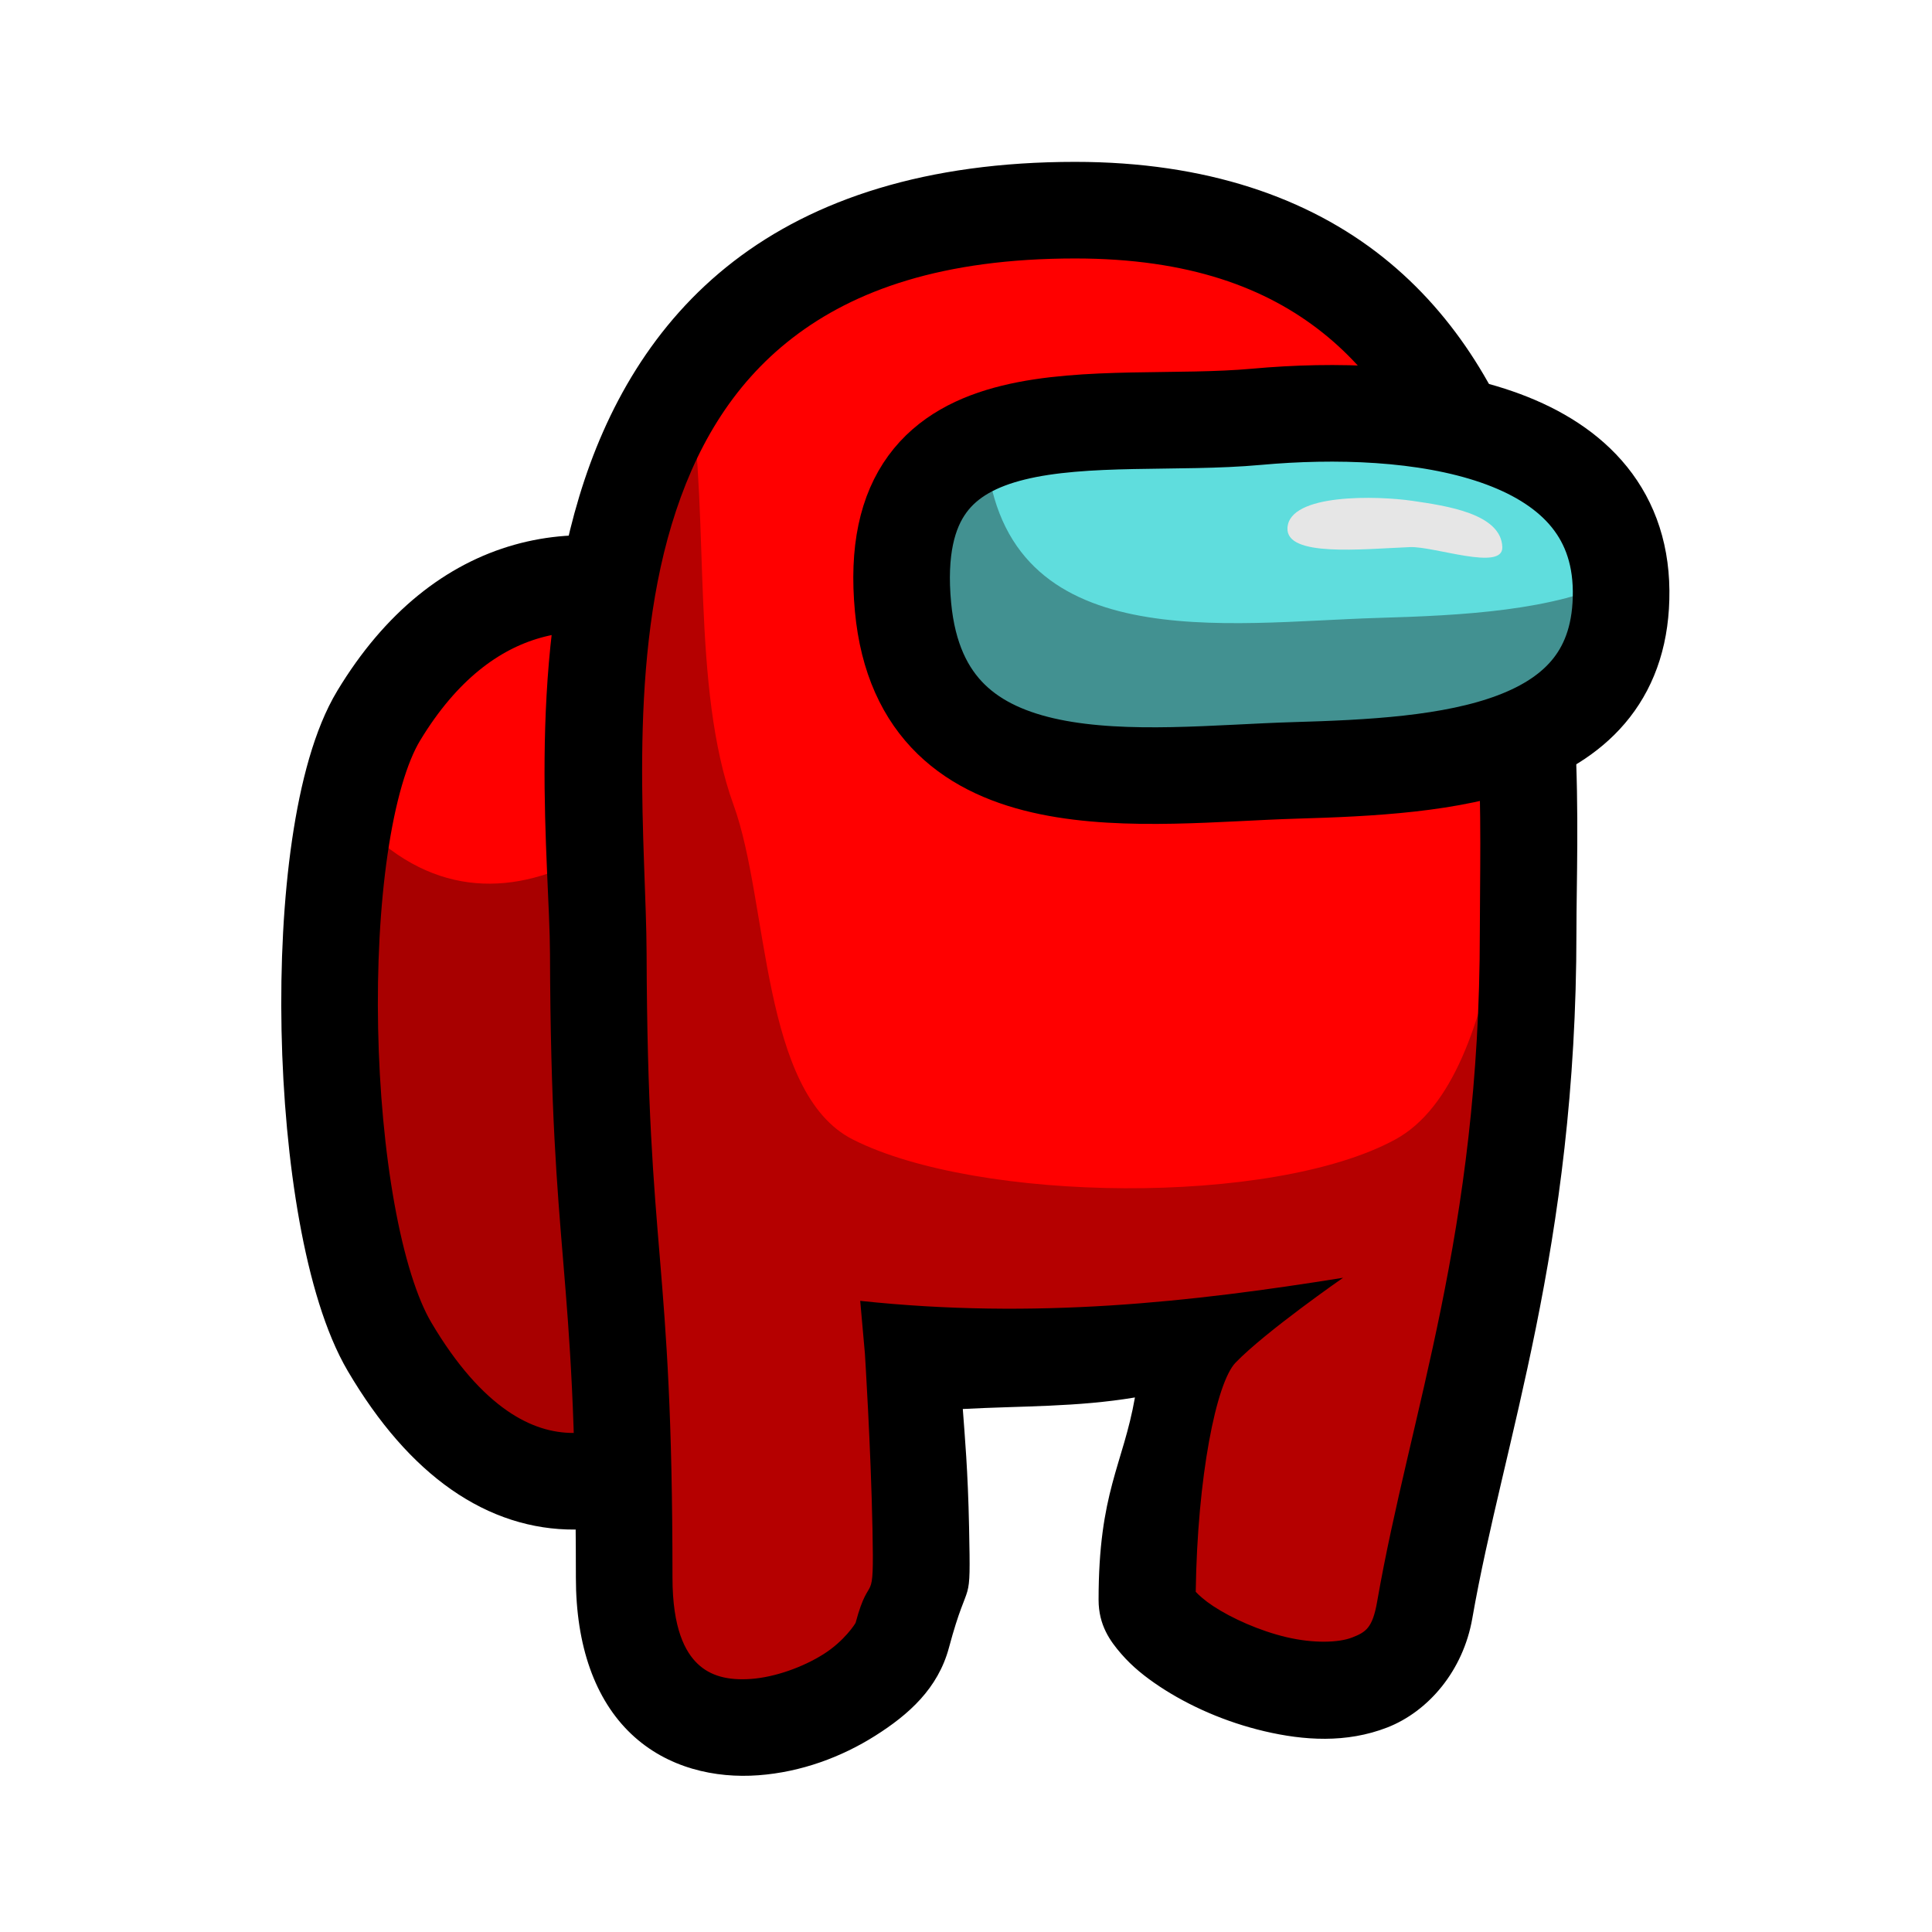
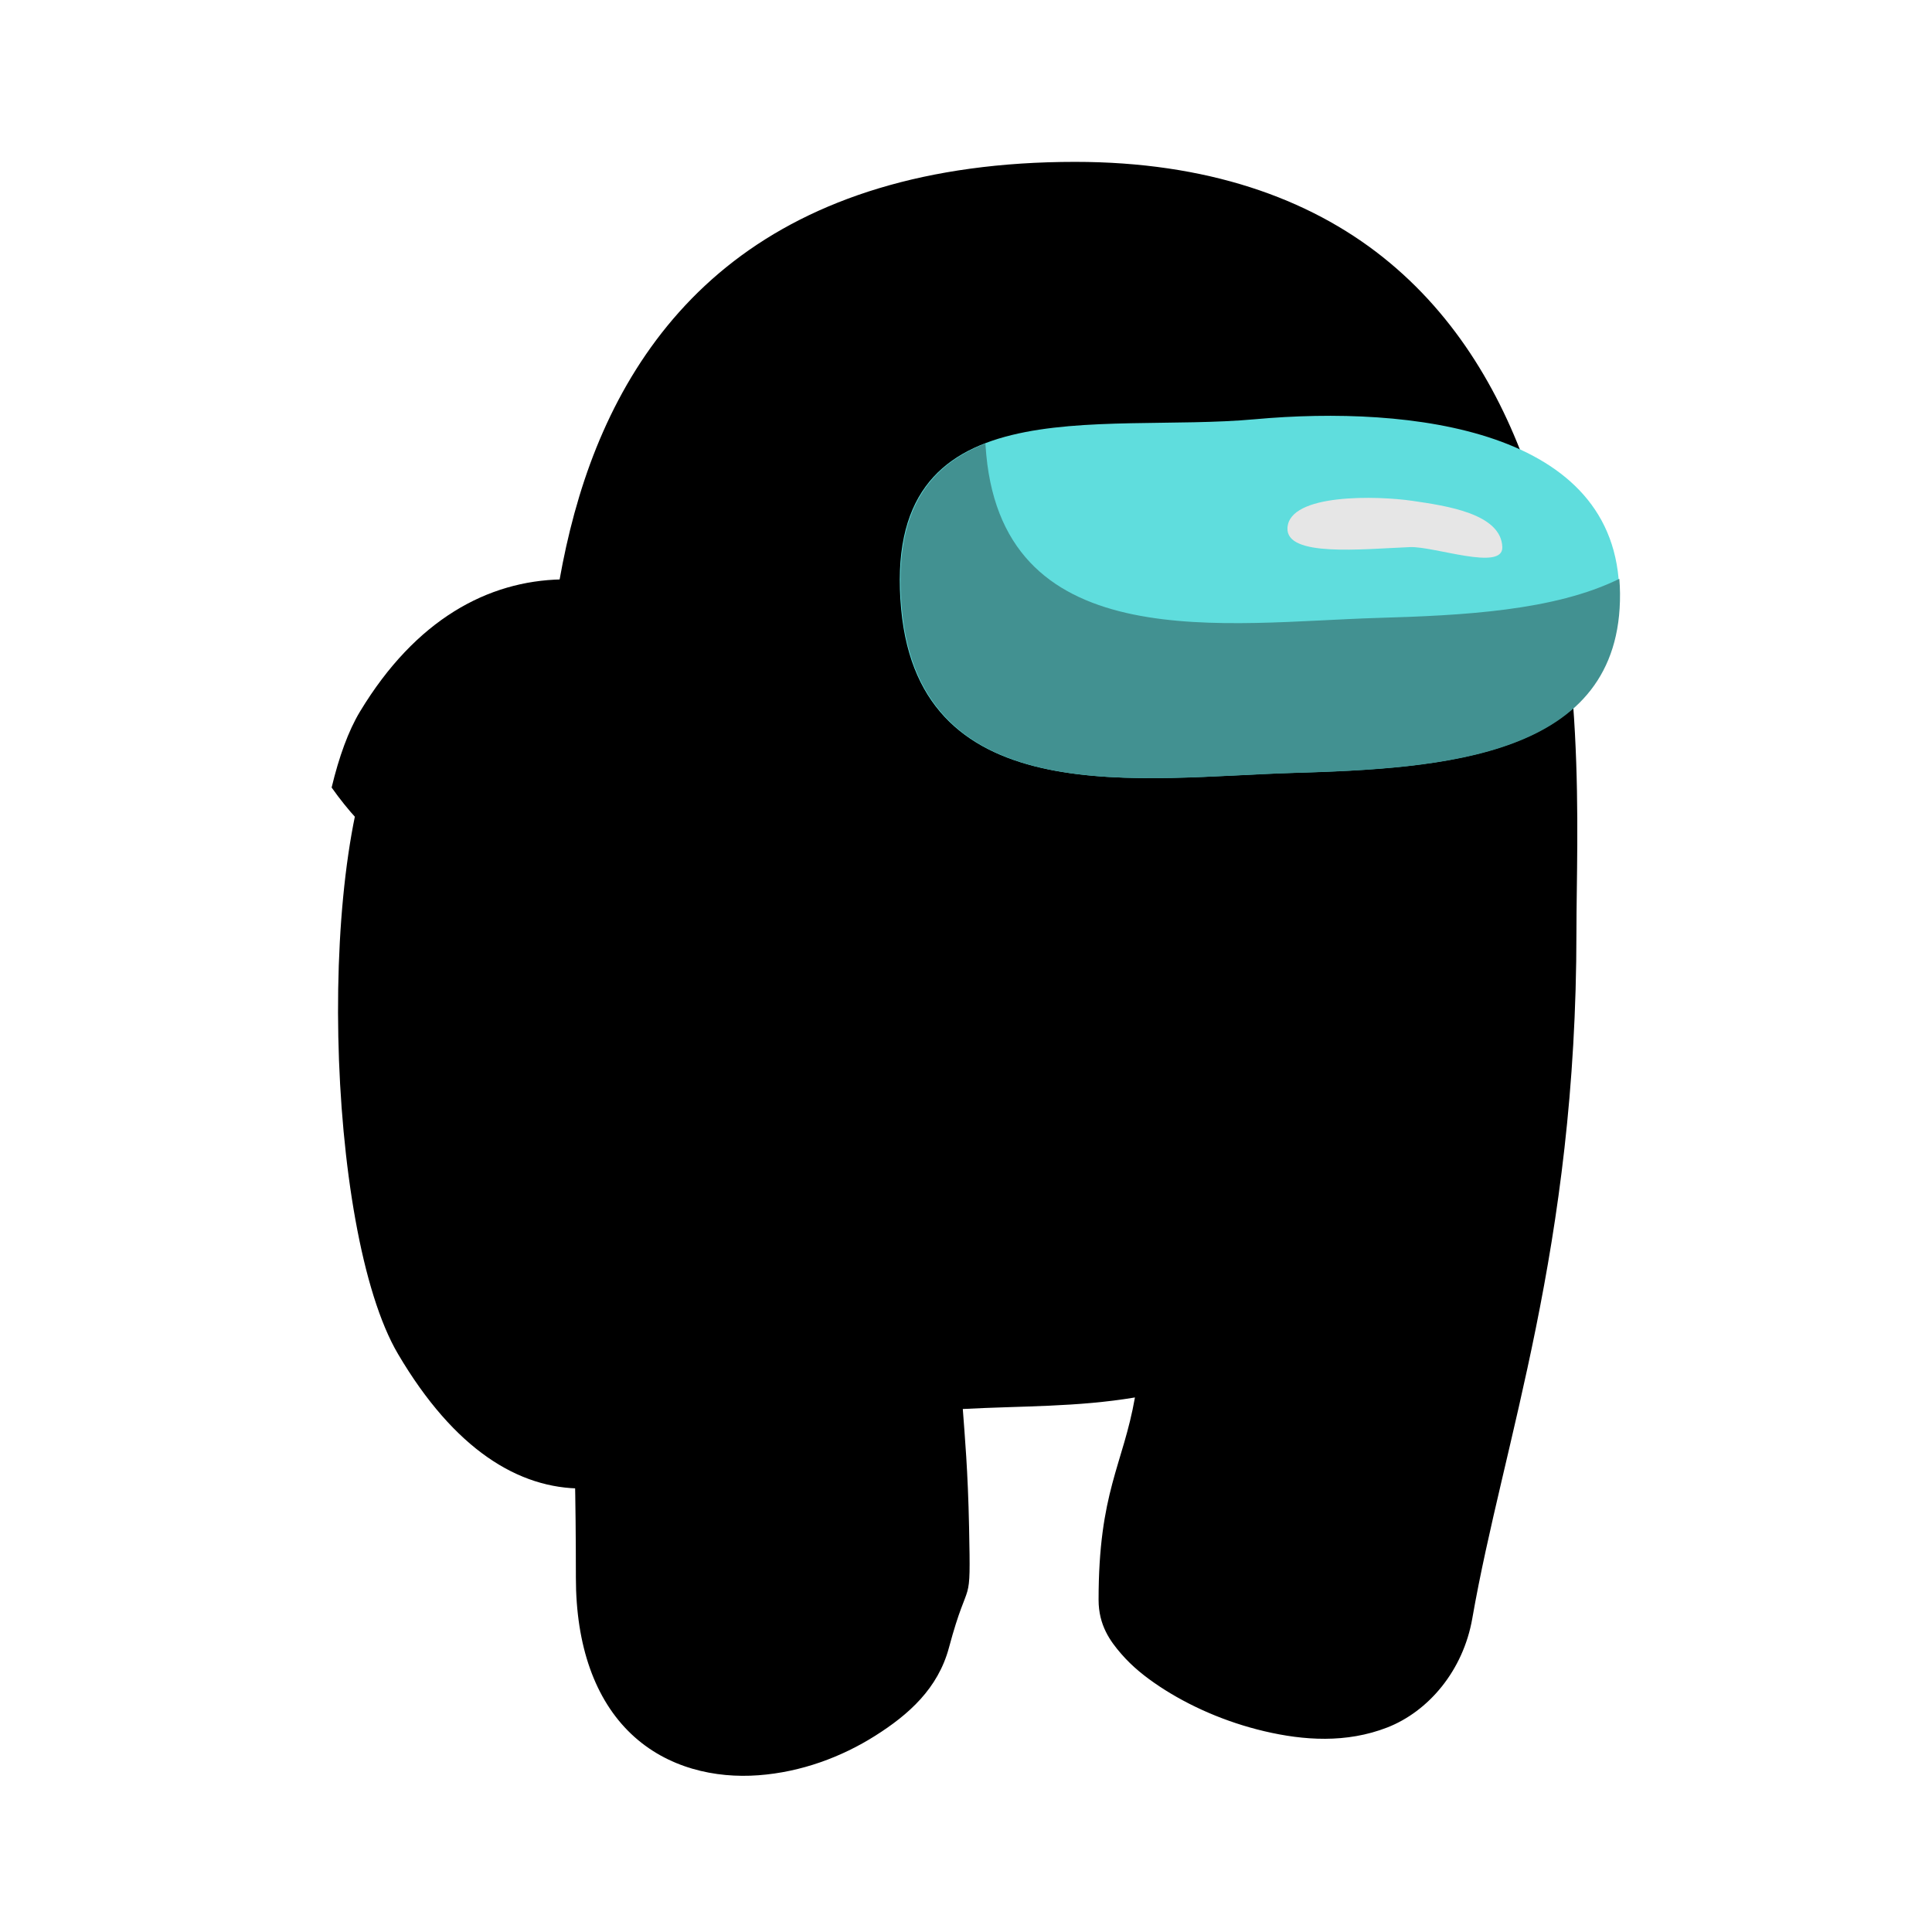
<svg xmlns="http://www.w3.org/2000/svg" viewBox="0 0 120 120" version="1.1" id="svg1">
  <defs id="defs1" />
  <g id="layer1" transform="translate(-32.10395,-30.5293)">
-     <path style="fill:#a80000;fill-opacity:1;stroke:none;stroke-width:6;stroke-linecap:butt;stroke-linejoin:miter;stroke-dasharray:none;stroke-opacity:1" d="M 56.15,75.435 C 51.694,82.812 52.292,106.937 56.826,114.629 70.847,138.416 92.749,105.908 89.094,85.571 86.593,71.652 66.68,58.001 56.15,75.435 Z" id="path4" />
-     <path id="path4-9" style="fill:#ff0000;stroke:none;stroke-width:6;stroke-linecap:butt;stroke-linejoin:miter;stroke-dasharray:none;stroke-opacity:1" d="M 66.979,66.517 C 62.427,66.61 57.935,68.979 54.463,74.728 53.747,75.914 53.161,77.531 52.702,79.444 61.022,91.198 72.504,83.95 79.853,71.956 76.143,68.604 71.531,66.423 66.979,66.517 Z" />
-     <path style="fill:none;stroke:#000000;stroke-width:6;stroke-linecap:butt;stroke-linejoin:miter;stroke-dasharray:none;stroke-opacity:1" d="M 55.624,74.984 C 51.168,82.361 51.765,106.486 56.299,114.178 70.32,137.966 92.222,105.457 88.567,85.12 86.066,71.202 66.154,57.55 55.624,74.984 Z" id="path4-5" />
-     <path style="fill:#ff0000;fill-opacity:1;stroke:none;stroke-width:6;stroke-linecap:butt;stroke-linejoin:miter;stroke-dasharray:none;stroke-opacity:1" d="M 106.739,107.099 H 89.418 C 89.418,107.099 90.932,124.144 88.754,132.271 87.363,137.463 71.479,143.497 71.479,128.7 71.479,108.57 69.932,109.221 69.871,89.927 69.834,78.142 64.529,43.763 99.489,43.763 129.956,43.763 127.626,76.247 127.626,88.571 127.626,107.814 123.187,119.323 121.203,130.71 119.498,140.494 103.947,133.427 103.947,130.075 103.947,122.364 106.739,107.099 106.739,107.099 Z" id="path1" />
-     <path id="path1-2" style="fill:#b50000;fill-opacity:1;stroke:none;stroke-width:6;stroke-linecap:butt;stroke-linejoin:miter;stroke-dasharray:none;stroke-opacity:1" d="M 74.95,54.941 C 68.243,66.035 70.279,81.955 70.302,89.24 70.363,108.534 71.91,107.883 71.91,128.012 71.91,142.81 87.793,136.776 89.185,131.584 91.362,123.457 89.849,113.82 89.849,113.82 H 107.17 C 107.17,113.82 104.378,121.676 104.378,129.388 104.378,132.74 119.929,139.807 121.634,130.022 123.618,118.635 128.057,107.127 128.057,87.883 128.057,83.835 128.308,77.611 127.566,71.078 125.856,80.024 125.918,97.413 118.765,101.306 111.135,105.458 92.828,105.227 85.077,101.306 79.361,98.415 79.858,86.556 77.67,80.536 75.017,73.235 76.191,62.78 74.95,54.941 Z" />
+     <path class="fill-shadow" style="fill-opacity:1;stroke:none;stroke-width:6;stroke-linecap:butt;stroke-linejoin:miter;stroke-dasharray:none;stroke-opacity:1" d="M 56.15,75.435 C 51.694,82.812 52.292,106.937 56.826,114.629 70.847,138.416 92.749,105.908 89.094,85.571 86.593,71.652 66.68,58.001 56.15,75.435 Z" id="path4" />
+     <path id="path4-9" class="fill-highlight" style="stroke:none;stroke-width:6;stroke-linecap:butt;stroke-linejoin:miter;stroke-dasharray:none;stroke-opacity:1" d="M 66.979,66.517 C 62.427,66.61 57.935,68.979 54.463,74.728 53.747,75.914 53.161,77.531 52.702,79.444 61.022,91.198 72.504,83.95 79.853,71.956 76.143,68.604 71.531,66.423 66.979,66.517 Z" />
+     <path class="stroke" style="fill:none;stroke-width:6;stroke-linecap:butt;stroke-linejoin:miter;stroke-dasharray:none;stroke-opacity:1" d="M 55.624,74.984 C 51.168,82.361 51.765,106.486 56.299,114.178 70.32,137.966 92.222,105.457 88.567,85.12 86.066,71.202 66.154,57.55 55.624,74.984 Z" id="path4-5" />
+     <path class="fill-highlight" style="fill-opacity:1;stroke:none;stroke-width:6;stroke-linecap:butt;stroke-linejoin:miter;stroke-dasharray:none;stroke-opacity:1" d="M 106.739,107.099 H 89.418 C 89.418,107.099 90.932,124.144 88.754,132.271 87.363,137.463 71.479,143.497 71.479,128.7 71.479,108.57 69.932,109.221 69.871,89.927 69.834,78.142 64.529,43.763 99.489,43.763 129.956,43.763 127.626,76.247 127.626,88.571 127.626,107.814 123.187,119.323 121.203,130.71 119.498,140.494 103.947,133.427 103.947,130.075 103.947,122.364 106.739,107.099 106.739,107.099 Z" id="path1" />
+     <path id="path1-2" class="fill-shadow" style="fill-opacity:1;stroke:none;stroke-width:6;stroke-linecap:butt;stroke-linejoin:miter;stroke-dasharray:none;stroke-opacity:1" d="M 74.95,54.941 C 68.243,66.035 70.279,81.955 70.302,89.24 70.363,108.534 71.91,107.883 71.91,128.012 71.91,142.81 87.793,136.776 89.185,131.584 91.362,123.457 89.849,113.82 89.849,113.82 H 107.17 C 107.17,113.82 104.378,121.676 104.378,129.388 104.378,132.74 119.929,139.807 121.634,130.022 123.618,118.635 128.057,107.127 128.057,87.883 128.057,83.835 128.308,77.611 127.566,71.078 125.856,80.024 125.918,97.413 118.765,101.306 111.135,105.458 92.828,105.227 85.077,101.306 79.361,98.415 79.858,86.556 77.67,80.536 75.017,73.235 76.191,62.78 74.95,54.941 Z" />
    <path style="baseline-shift:baseline;display:inline;overflow:visible;opacity:1;vector-effect:none;enable-background:accumulate;stop-color:#000000;stop-opacity:1" d="M 98.882,40.583 C 89.651,40.583 82.684,42.897 77.67,46.763 72.655,50.63 69.724,55.926 68.078,61.38 64.785,72.288 66.248,84.306 66.265,89.757 66.327,109.212 67.873,108.545 67.873,128.521 67.873,132.757 69.064,136.096 71.31,138.228 73.556,140.36 76.543,140.993 79.211,140.794 81.878,140.596 84.379,139.659 86.464,138.341 88.55,137.024 90.365,135.405 91.045,132.869 92.314,128.131 92.403,130.782 92.295,125.394 92.222,121.811 92.028,119.737 91.905,118.045 95.584,117.848 98.986,117.932 102.597,117.328 101.86,121.528 100.339,123.197 100.339,129.896 100.339,131.475 101.058,132.46 101.744,133.251 102.429,134.043 103.233,134.687 104.142,135.289 105.962,136.491 108.211,137.489 110.642,138.06 113.073,138.631 115.723,138.817 118.269,137.826 120.815,136.834 122.983,134.312 123.552,131.046 125.466,120.068 130.019,108.097 130.019,88.392 130.019,82.419 130.703,70.841 127.222,60.416 125.482,55.203 122.633,50.194 118.002,46.505 113.37,42.817 107.032,40.583 98.882,40.583 Z M 98.882,46.583 C 105.966,46.583 110.763,48.411 114.263,51.199 117.763,53.986 120.045,57.867 121.531,62.316 124.502,71.214 124.019,82.041 124.019,88.392 124.019,107.174 119.696,118.219 117.64,130.015 117.357,131.641 116.941,131.905 116.091,132.236 115.242,132.567 113.685,132.61 112.015,132.218 110.346,131.826 108.601,131.043 107.451,130.283 106.922,129.933 106.567,129.608 106.373,129.4 106.474,122.237 107.65,116.404 108.845,115.167 110.716,113.231 115.524,109.894 115.524,109.894 106.089,111.409 96.416,112.487 85.533,111.328 L 85.824,114.593 C 85.824,114.593 86.192,120.349 86.296,125.515 86.401,130.681 86.158,127.927 85.25,131.316 85.234,131.376 84.544,132.458 83.259,133.269 81.975,134.081 80.243,134.7 78.765,134.81 77.288,134.92 76.217,134.613 75.441,133.876 74.665,133.14 73.873,131.684 73.873,128.521 73.873,108.238 72.326,108.871 72.265,89.738 72.245,83.404 71.036,72.341 73.822,63.113 75.215,58.499 77.511,54.463 81.334,51.515 85.156,48.567 90.634,46.583 98.882,46.583 Z" id="path1-6" />
    <path style="fill:#5fdddd;fill-opacity:1;stroke:none;stroke-width:6;stroke-linecap:butt;stroke-linejoin:miter;stroke-dasharray:none;stroke-opacity:1" d="M 110.043,56.57 C 119.728,55.688 132.592,57.186 132.681,67.383 132.77,77.579 121.725,78.26 112.408,78.533 103.091,78.806 89.273,81.059 88.08,68.396 86.759,54.365 100.357,57.453 110.043,56.57 Z" id="path5" />
    <path id="path5-1" style="fill:#429191;fill-opacity:1;stroke:none;stroke-width:6;stroke-linecap:butt;stroke-linejoin:miter;stroke-dasharray:none;stroke-opacity:1" d="M 93.308,58.078 C 89.794,59.441 87.551,62.305 88.125,68.402 89.317,81.065 103.136,78.811 112.453,78.539 121.77,78.266 132.815,77.585 132.726,67.388 132.723,67.078 132.709,66.776 132.683,66.481 128.641,68.477 122.896,68.757 117.69,68.909 108.373,69.182 94.555,71.435 93.363,58.772 93.34,58.536 93.322,58.305 93.308,58.078 Z" />
-     <path style="fill:none;stroke:#000000;stroke-width:6;stroke-linecap:butt;stroke-linejoin:miter;stroke-dasharray:none;stroke-opacity:1" d="M 110.156,56.417 C 119.841,55.535 132.705,57.033 132.794,67.229 132.883,77.426 121.838,78.107 112.521,78.38 103.204,78.652 89.385,80.905 88.193,68.243 86.872,54.211 100.47,57.299 110.156,56.417 Z" id="path5-3" />
+     <path class="stroke" style="fill:none;stroke-width:6;stroke-linecap:butt;stroke-linejoin:miter;stroke-dasharray:none;stroke-opacity:1" d="M 110.156,56.417 C 119.841,55.535 132.705,57.033 132.794,67.229 132.883,77.426 121.838,78.107 112.521,78.38 103.204,78.652 89.385,80.905 88.193,68.243 86.872,54.211 100.47,57.299 110.156,56.417 Z" id="path5-3" />
    <path style="fill:#e6e6e6;stroke:none;stroke-width:0.265px;stroke-linecap:butt;stroke-linejoin:miter;stroke-opacity:1" d="M 112.07,63.328 C 112.173,61.155 117.689,61.321 119.841,61.639 121.909,61.944 125.342,62.422 125.416,64.511 125.47,66.026 121.187,64.448 119.672,64.511 116.653,64.636 111.984,65.138 112.07,63.328 Z" id="path6" />
  </g>
</svg>
